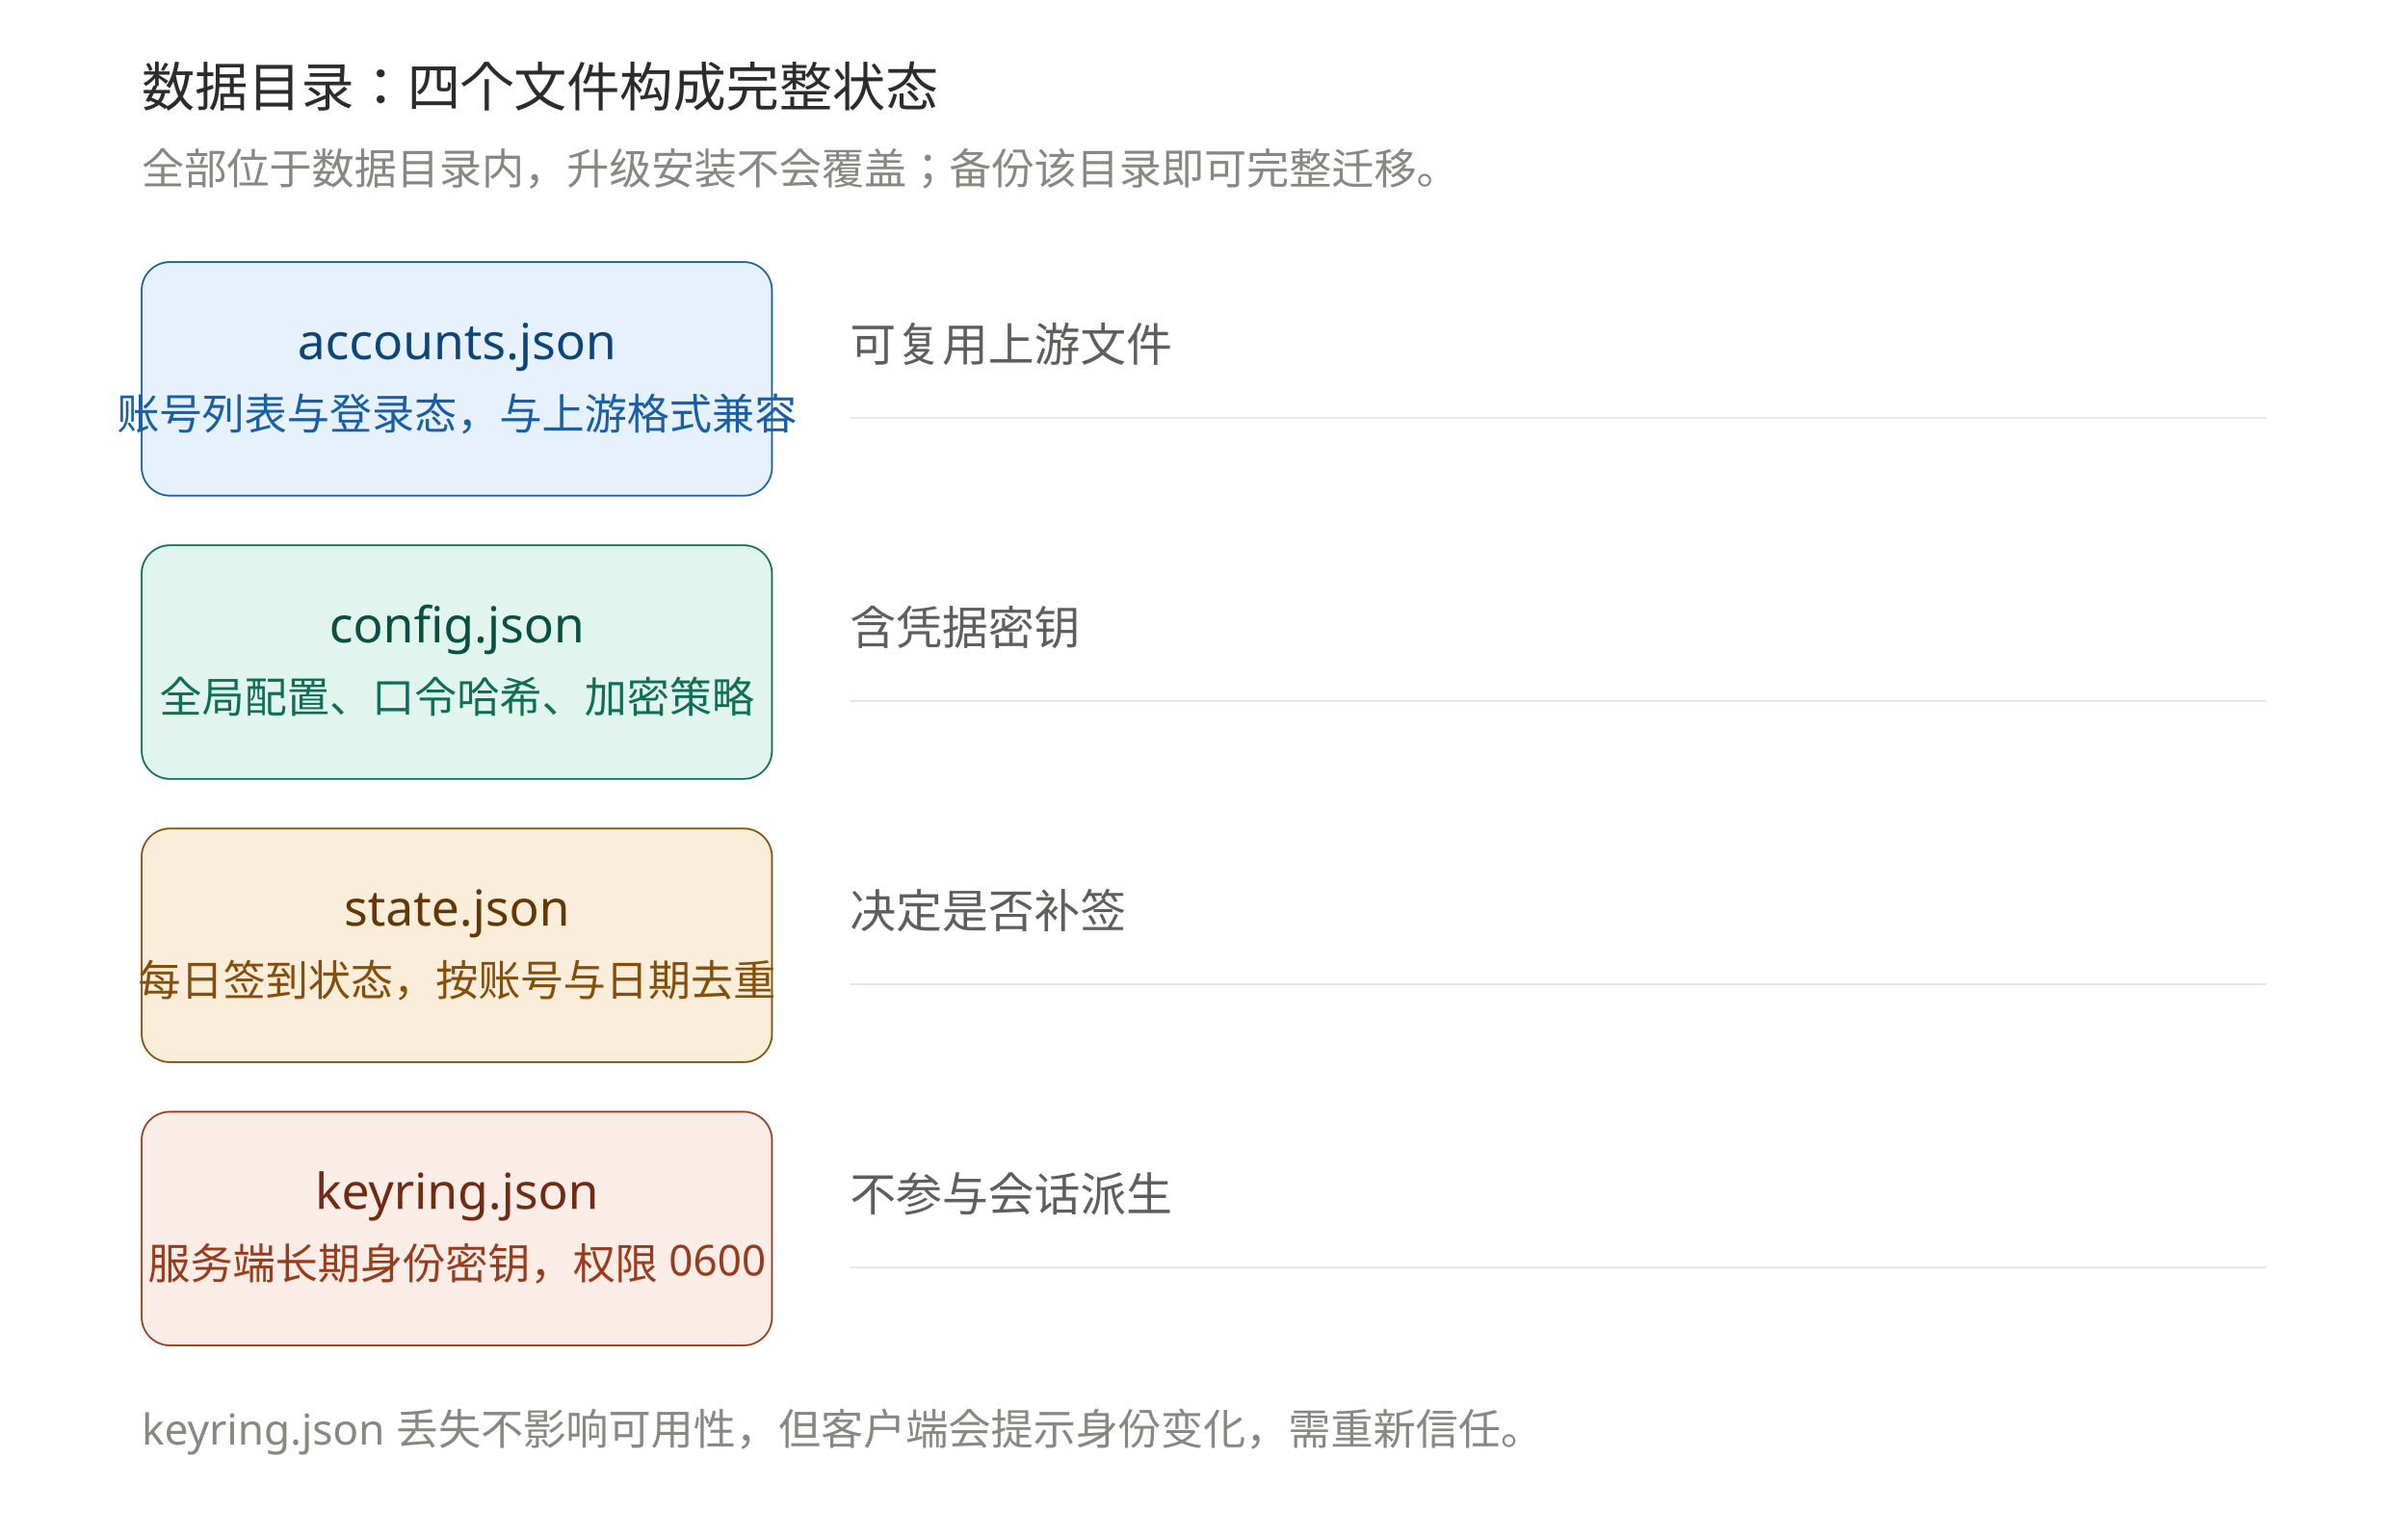
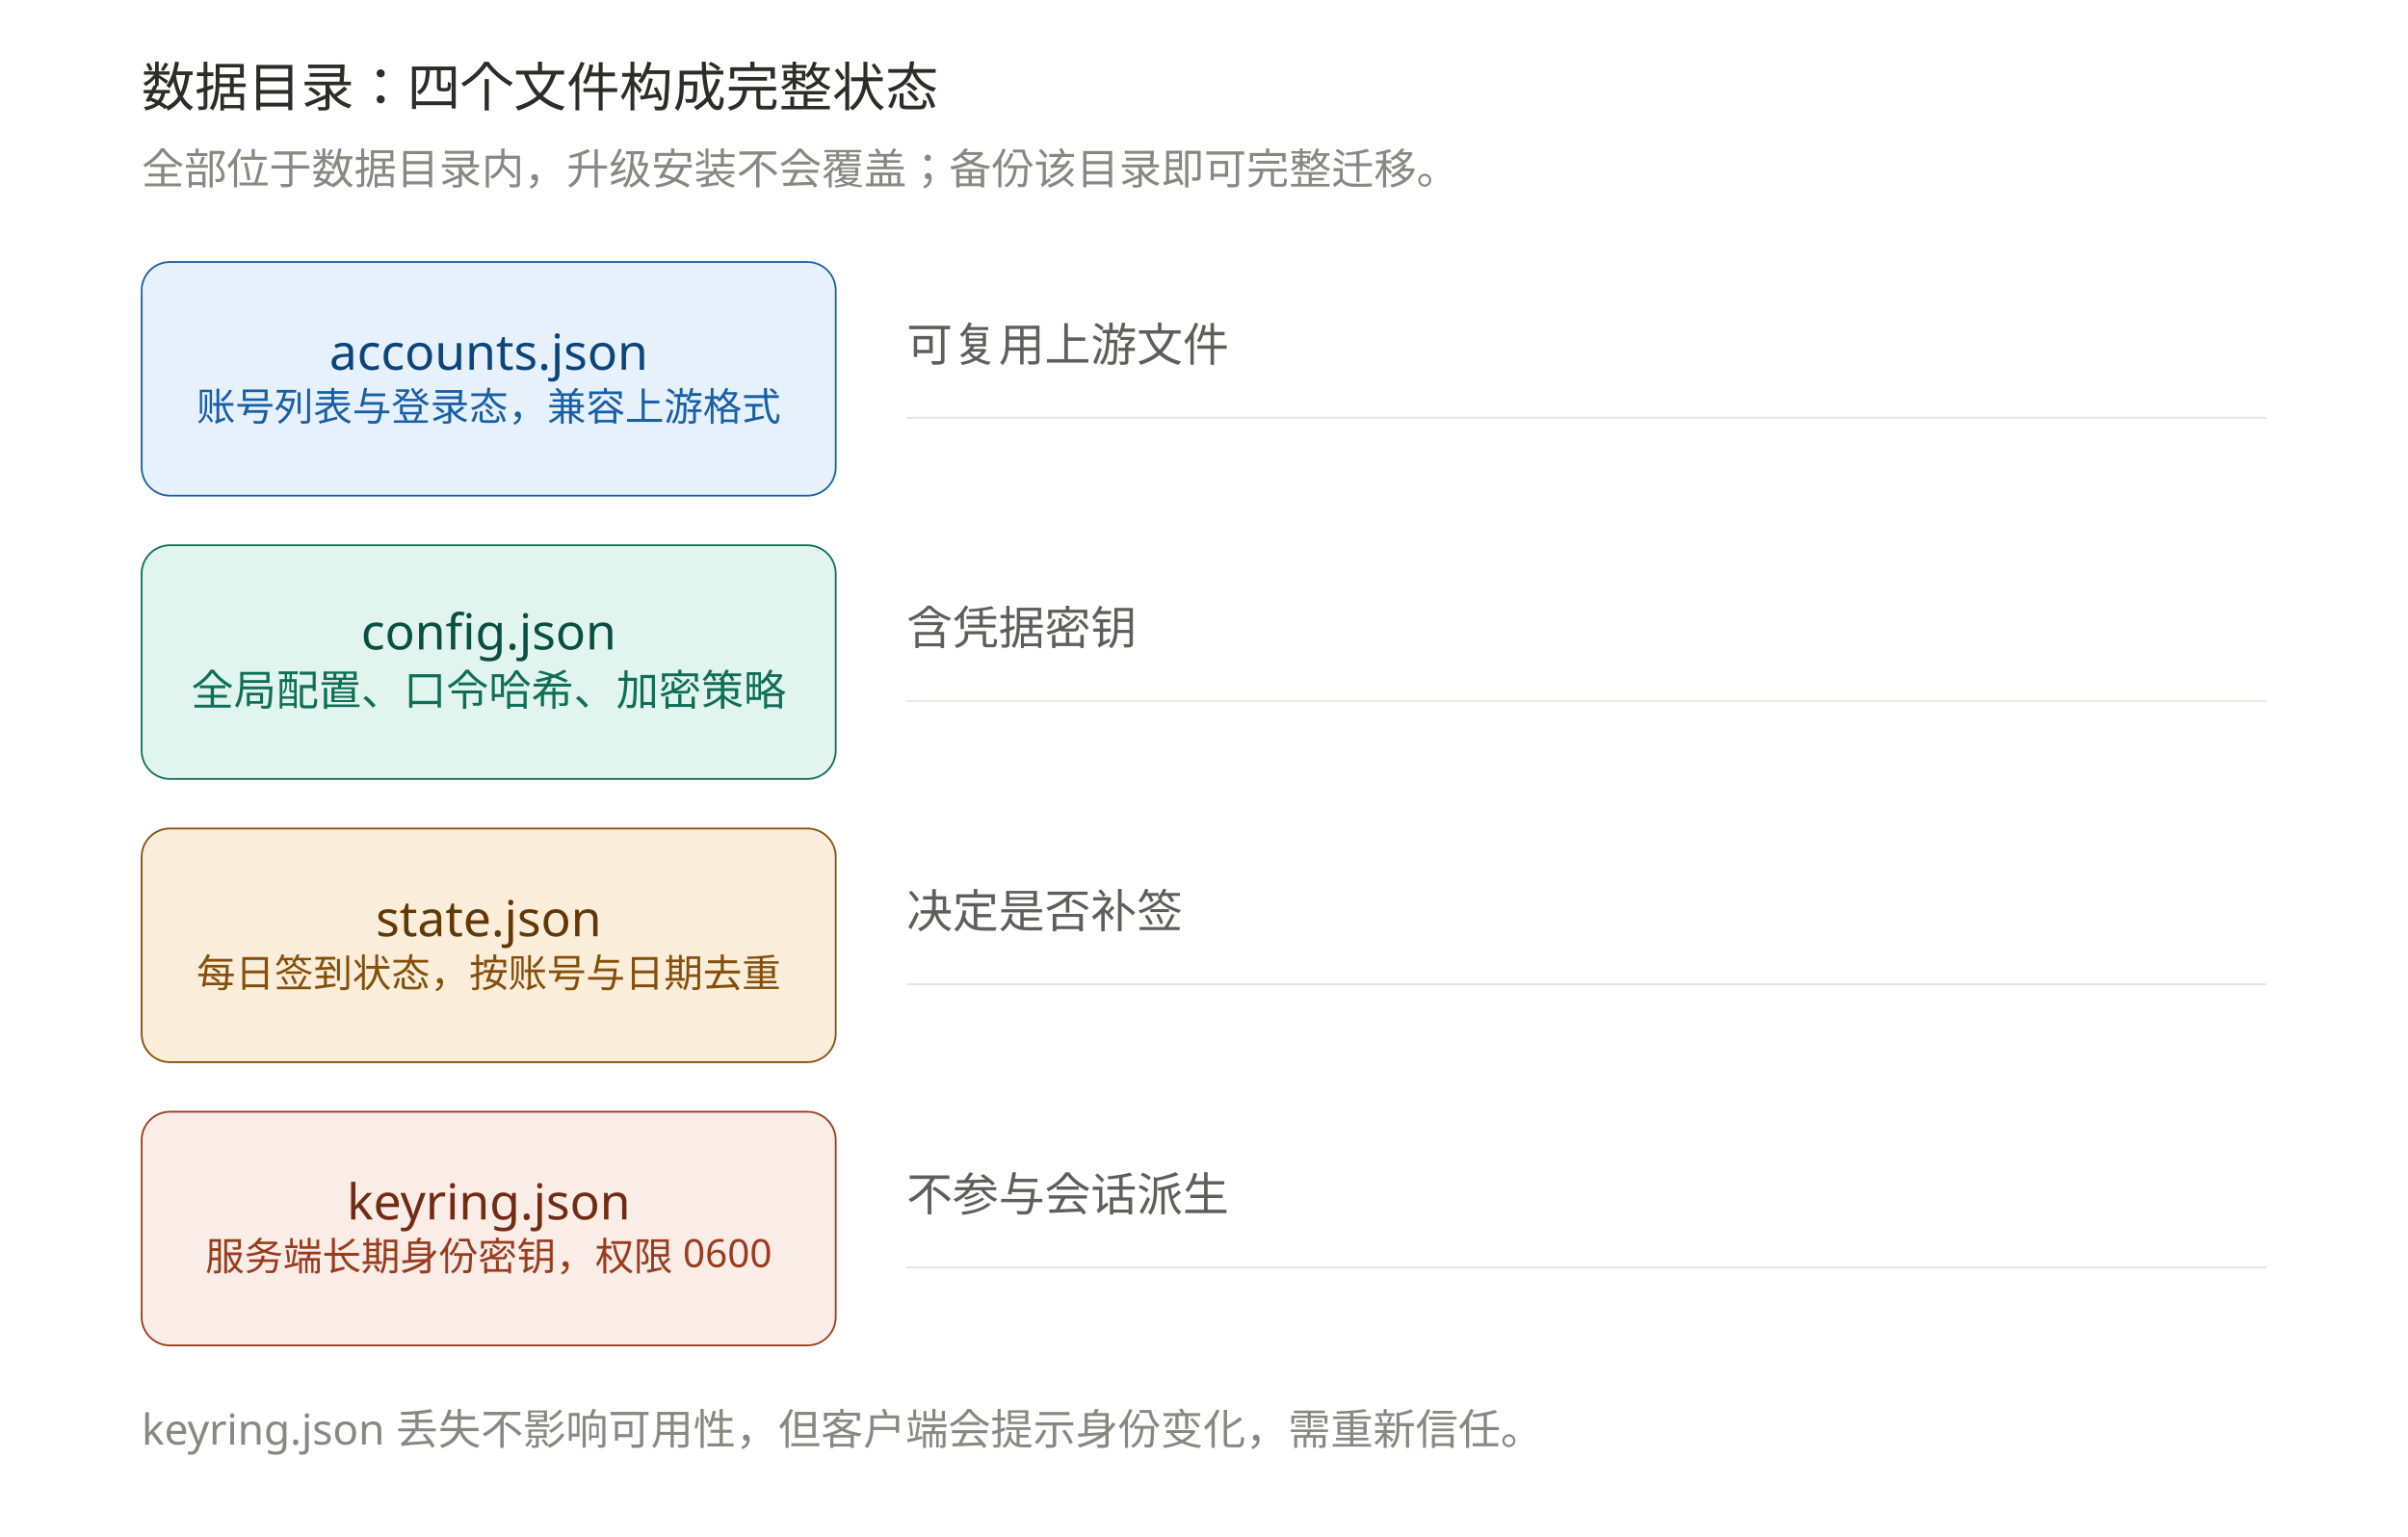
<svg xmlns="http://www.w3.org/2000/svg" viewBox="0 0 680 434" width="100%" role="img">
  <style>
text{font-family:'PingFang SC','Microsoft YaHei','Noto Sans SC','Hiragino Sans GB',sans-serif}
@media (prefers-color-scheme: dark){
g.s-blue&gt;rect,g.s-blue&gt;circle,g.s-blue&gt;polygon{fill:#042C53;stroke:#85B7EB}
g.s-blue&gt;text{fill:#B5D4F4}
g.s-teal&gt;rect,g.s-teal&gt;circle,g.s-teal&gt;polygon{fill:#04342C;stroke:#5DCAA5}
g.s-teal&gt;text{fill:#9FE1CB}
g.s-amber&gt;rect,g.s-amber&gt;circle,g.s-amber&gt;polygon{fill:#412402;stroke:#EF9F27}
g.s-amber&gt;text{fill:#FAC775}
g.s-purple&gt;rect,g.s-purple&gt;circle,g.s-purple&gt;polygon{fill:#26215C;stroke:#AFA9EC}
g.s-purple&gt;text{fill:#CECBF6}
g.s-coral&gt;rect,g.s-coral&gt;circle,g.s-coral&gt;polygon{fill:#4A1B0C;stroke:#F0997B}
g.s-coral&gt;text{fill:#F5C4B3}
g.s-gray&gt;rect,g.s-gray&gt;circle,g.s-gray&gt;polygon{fill:#2C2C2A;stroke:#B4B2A9}
g.s-gray&gt;text{fill:#D3D1C7}
g.s-red&gt;rect,g.s-red&gt;circle,g.s-red&gt;polygon{fill:#501313;stroke:#F09595}
g.s-red&gt;text{fill:#F7C1C1}
g.s-green&gt;rect,g.s-green&gt;circle,g.s-green&gt;polygon{fill:#173404;stroke:#97C459}
g.s-green&gt;text{fill:#C0DD97}
g.s-pink&gt;rect,g.s-pink&gt;circle,g.s-pink&gt;polygon{fill:#4B1528;stroke:#ED93B1}
g.s-pink&gt;text{fill:#F4C0D1}
g.s-neutral&gt;rect{fill:#2C2C2A;stroke:#B4B2A9}
g.s-neutral&gt;text{fill:#D3D1C7}
g.s-t1&gt;text{fill:#F1EFE8}
g.s-t2&gt;text{fill:#B4B2A9}
g.s-t3&gt;text{fill:#888780}
g.s-ln&gt;line,g.s-ln&gt;path{stroke:#B4B2A9}
g.s-div&gt;line{stroke:#444441}
}
</style>
  <defs>
    <marker id="ah" viewBox="0 0 10 10" refX="8" refY="5" markerWidth="6" markerHeight="6" orient="auto-start-reverse">
      <path d="M2 1L8 5L2 9" fill="none" stroke="#888780" stroke-width="1.5" stroke-linecap="round" stroke-linejoin="round" />
    </marker>
    <marker id="ah2" viewBox="0 0 10 10" refX="8" refY="5" markerWidth="6" markerHeight="6" orient="auto-start-reverse">
      <path d="M2 1L8 5L2 9" fill="none" stroke="#D85A30" stroke-width="1.5" stroke-linecap="round" stroke-linejoin="round" />
    </marker>
  </defs>
  <g class="s-t1">
    <text x="40" y="30" font-size="15" font-weight="500" fill="#2C2C2A">数据目录：四个文件构成完整状态</text>
  </g>
  <g class="s-t3">
    <text x="40" y="52" font-size="12" fill="#888780">全部位于数据目录内，升级安装不会覆盖；备份该目录即可完整迁移。</text>
  </g>
  <g class="s-blue">
-     <rect x="40" y="74" width="178" height="66" rx="8" fill="#E6F1FB" stroke="#185FA5" stroke-width="0.5" />
-     <text x="129" y="96" font-size="14" font-weight="500" fill="#0C447C" text-anchor="middle" dominant-baseline="central">accounts.json</text>
-     <text x="129" y="116" font-size="12" fill="#185FA5" text-anchor="middle" dominant-baseline="central">账号列表与登录态，与上游格式兼容</text>
+     <rect x="40" y="74" width="196" height="66" rx="8" fill="#E6F1FB" stroke="#185FA5" stroke-width="0.5" />
+     <text x="138" y="99" font-size="14" font-weight="500" fill="#0C447C" text-anchor="middle" dominant-baseline="central">accounts.json</text>
+     <text x="138" y="114" font-size="11.0" fill="#185FA5" text-anchor="middle" dominant-baseline="central">账号列表与登录态，兼容上游格式</text>
  </g>
  <g class="s-t2">
-     <text x="240" y="102" font-size="13" fill="#5F5E5A">可复用上游文件</text>
+     <text x="256" y="102" font-size="13" fill="#5F5E5A">可复用上游文件</text>
  </g>
-   <line class="s-div" x1="240" y1="118" x2="640" y2="118" stroke="#E6E4DC" stroke-width="0.5" />
+   <g class="s-div">
+     <line x1="256" y1="118" x2="640" y2="118" stroke="#E6E4DC" stroke-width="0.5" />
+   </g>
  <g class="s-teal">
-     <rect x="40" y="154" width="178" height="66" rx="8" fill="#E1F5EE" stroke="#0F6E56" stroke-width="0.5" />
-     <text x="129" y="176" font-size="14" font-weight="500" fill="#085041" text-anchor="middle" dominant-baseline="central">config.json</text>
-     <text x="129" y="196" font-size="12" fill="#0F6E56" text-anchor="middle" dominant-baseline="central">全局配置、口令哈希、加密策略</text>
+     <rect x="40" y="154" width="196" height="66" rx="8" fill="#E1F5EE" stroke="#0F6E56" stroke-width="0.5" />
+     <text x="138" y="178" font-size="14" font-weight="500" fill="#085041" text-anchor="middle" dominant-baseline="central">config.json</text>
+     <text x="138" y="194" font-size="12" fill="#0F6E56" text-anchor="middle" dominant-baseline="central">全局配置、口令哈希、加密策略</text>
  </g>
  <g class="s-t2">
-     <text x="240" y="182" font-size="13" fill="#5F5E5A">含凭据密钥</text>
+     <text x="256" y="182" font-size="13" fill="#5F5E5A">含凭据密钥</text>
  </g>
-   <line class="s-div" x1="240" y1="198" x2="640" y2="198" stroke="#E6E4DC" stroke-width="0.5" />
+   <g class="s-div">
+     <line x1="256" y1="198" x2="640" y2="198" stroke="#E6E4DC" stroke-width="0.5" />
+   </g>
  <g class="s-amber">
-     <rect x="40" y="234" width="178" height="66" rx="8" fill="#FAEEDA" stroke="#854F0B" stroke-width="0.5" />
-     <text x="129" y="256" font-size="14" font-weight="500" fill="#633806" text-anchor="middle" dominant-baseline="central">state.json</text>
-     <text x="129" y="276" font-size="12" fill="#854F0B" text-anchor="middle" dominant-baseline="central">每日签到状态，按账号与日期去重</text>
+     <rect x="40" y="234" width="196" height="66" rx="8" fill="#FAEEDA" stroke="#854F0B" stroke-width="0.5" />
+     <text x="138" y="259" font-size="14" font-weight="500" fill="#633806" text-anchor="middle" dominant-baseline="central">state.json</text>
+     <text x="138" y="274" font-size="11.0" fill="#854F0B" text-anchor="middle" dominant-baseline="central">每日签到状态，按账号与日期去重</text>
  </g>
  <g class="s-t2">
-     <text x="240" y="262" font-size="13" fill="#5F5E5A">决定是否补签</text>
+     <text x="256" y="262" font-size="13" fill="#5F5E5A">决定是否补签</text>
  </g>
-   <line class="s-div" x1="240" y1="278" x2="640" y2="278" stroke="#E6E4DC" stroke-width="0.5" />
+   <g class="s-div">
+     <line x1="256" y1="278" x2="640" y2="278" stroke="#E6E4DC" stroke-width="0.5" />
+   </g>
  <g class="s-coral">
-     <rect x="40" y="314" width="178" height="66" rx="8" fill="#FAECE7" stroke="#993C1D" stroke-width="0.5" />
-     <text x="129" y="336" font-size="14" font-weight="500" fill="#712B13" text-anchor="middle" dominant-baseline="central">keyring.json</text>
-     <text x="129" y="356" font-size="12" fill="#993C1D" text-anchor="middle" dominant-baseline="central">服务端长期身份密钥，权限 0600</text>
+     <rect x="40" y="314" width="196" height="66" rx="8" fill="#FAECE7" stroke="#993C1D" stroke-width="0.5" />
+     <text x="138" y="339" font-size="14" font-weight="500" fill="#712B13" text-anchor="middle" dominant-baseline="central">keyring.json</text>
+     <text x="138" y="354" font-size="11.0" fill="#993C1D" text-anchor="middle" dominant-baseline="central">服务端长期身份密钥，权限 0600</text>
  </g>
  <g class="s-t2">
-     <text x="240" y="342" font-size="13" fill="#5F5E5A">不参与会话派生</text>
+     <text x="256" y="342" font-size="13" fill="#5F5E5A">不参与会话派生</text>
  </g>
-   <line class="s-div" x1="240" y1="358" x2="640" y2="358" stroke="#E6E4DC" stroke-width="0.5" />
+   <g class="s-div">
+     <line x1="256" y1="358" x2="640" y2="358" stroke="#E6E4DC" stroke-width="0.5" />
+   </g>
  <g class="s-t3">
    <text x="40" y="408" font-size="12" fill="#888780">keyring.json 丢失不影响可用性，但客户端会提示身份变化，需重新信任。</text>
  </g>
</svg>
